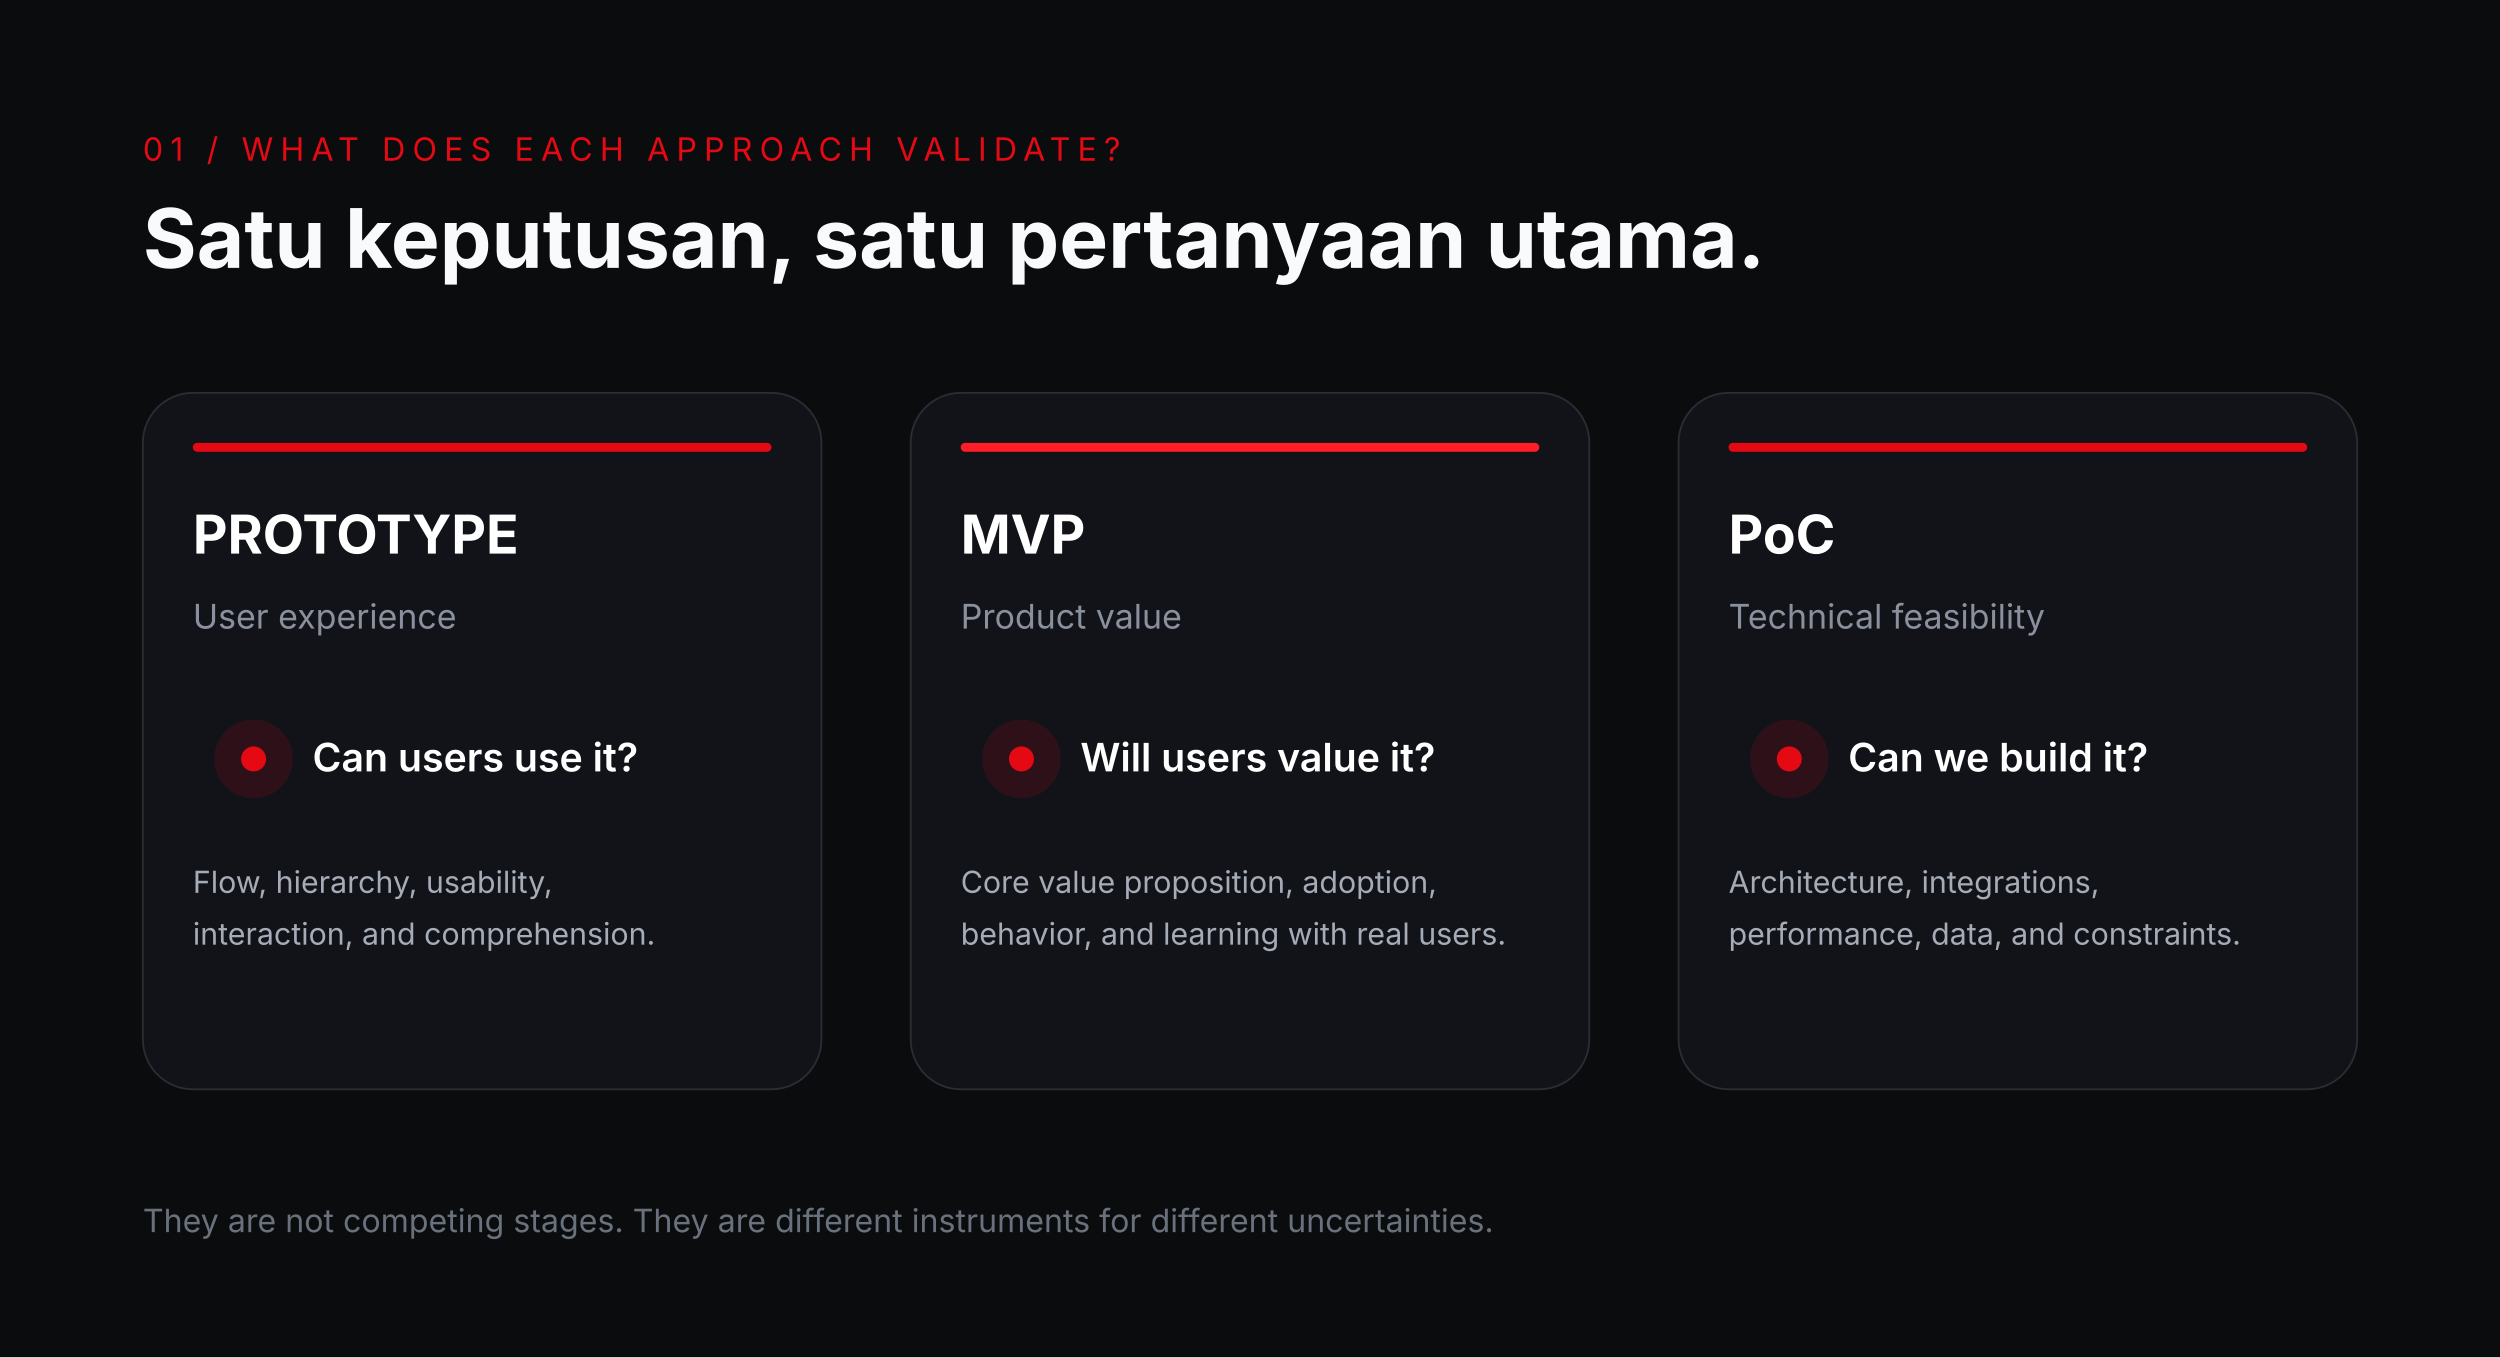
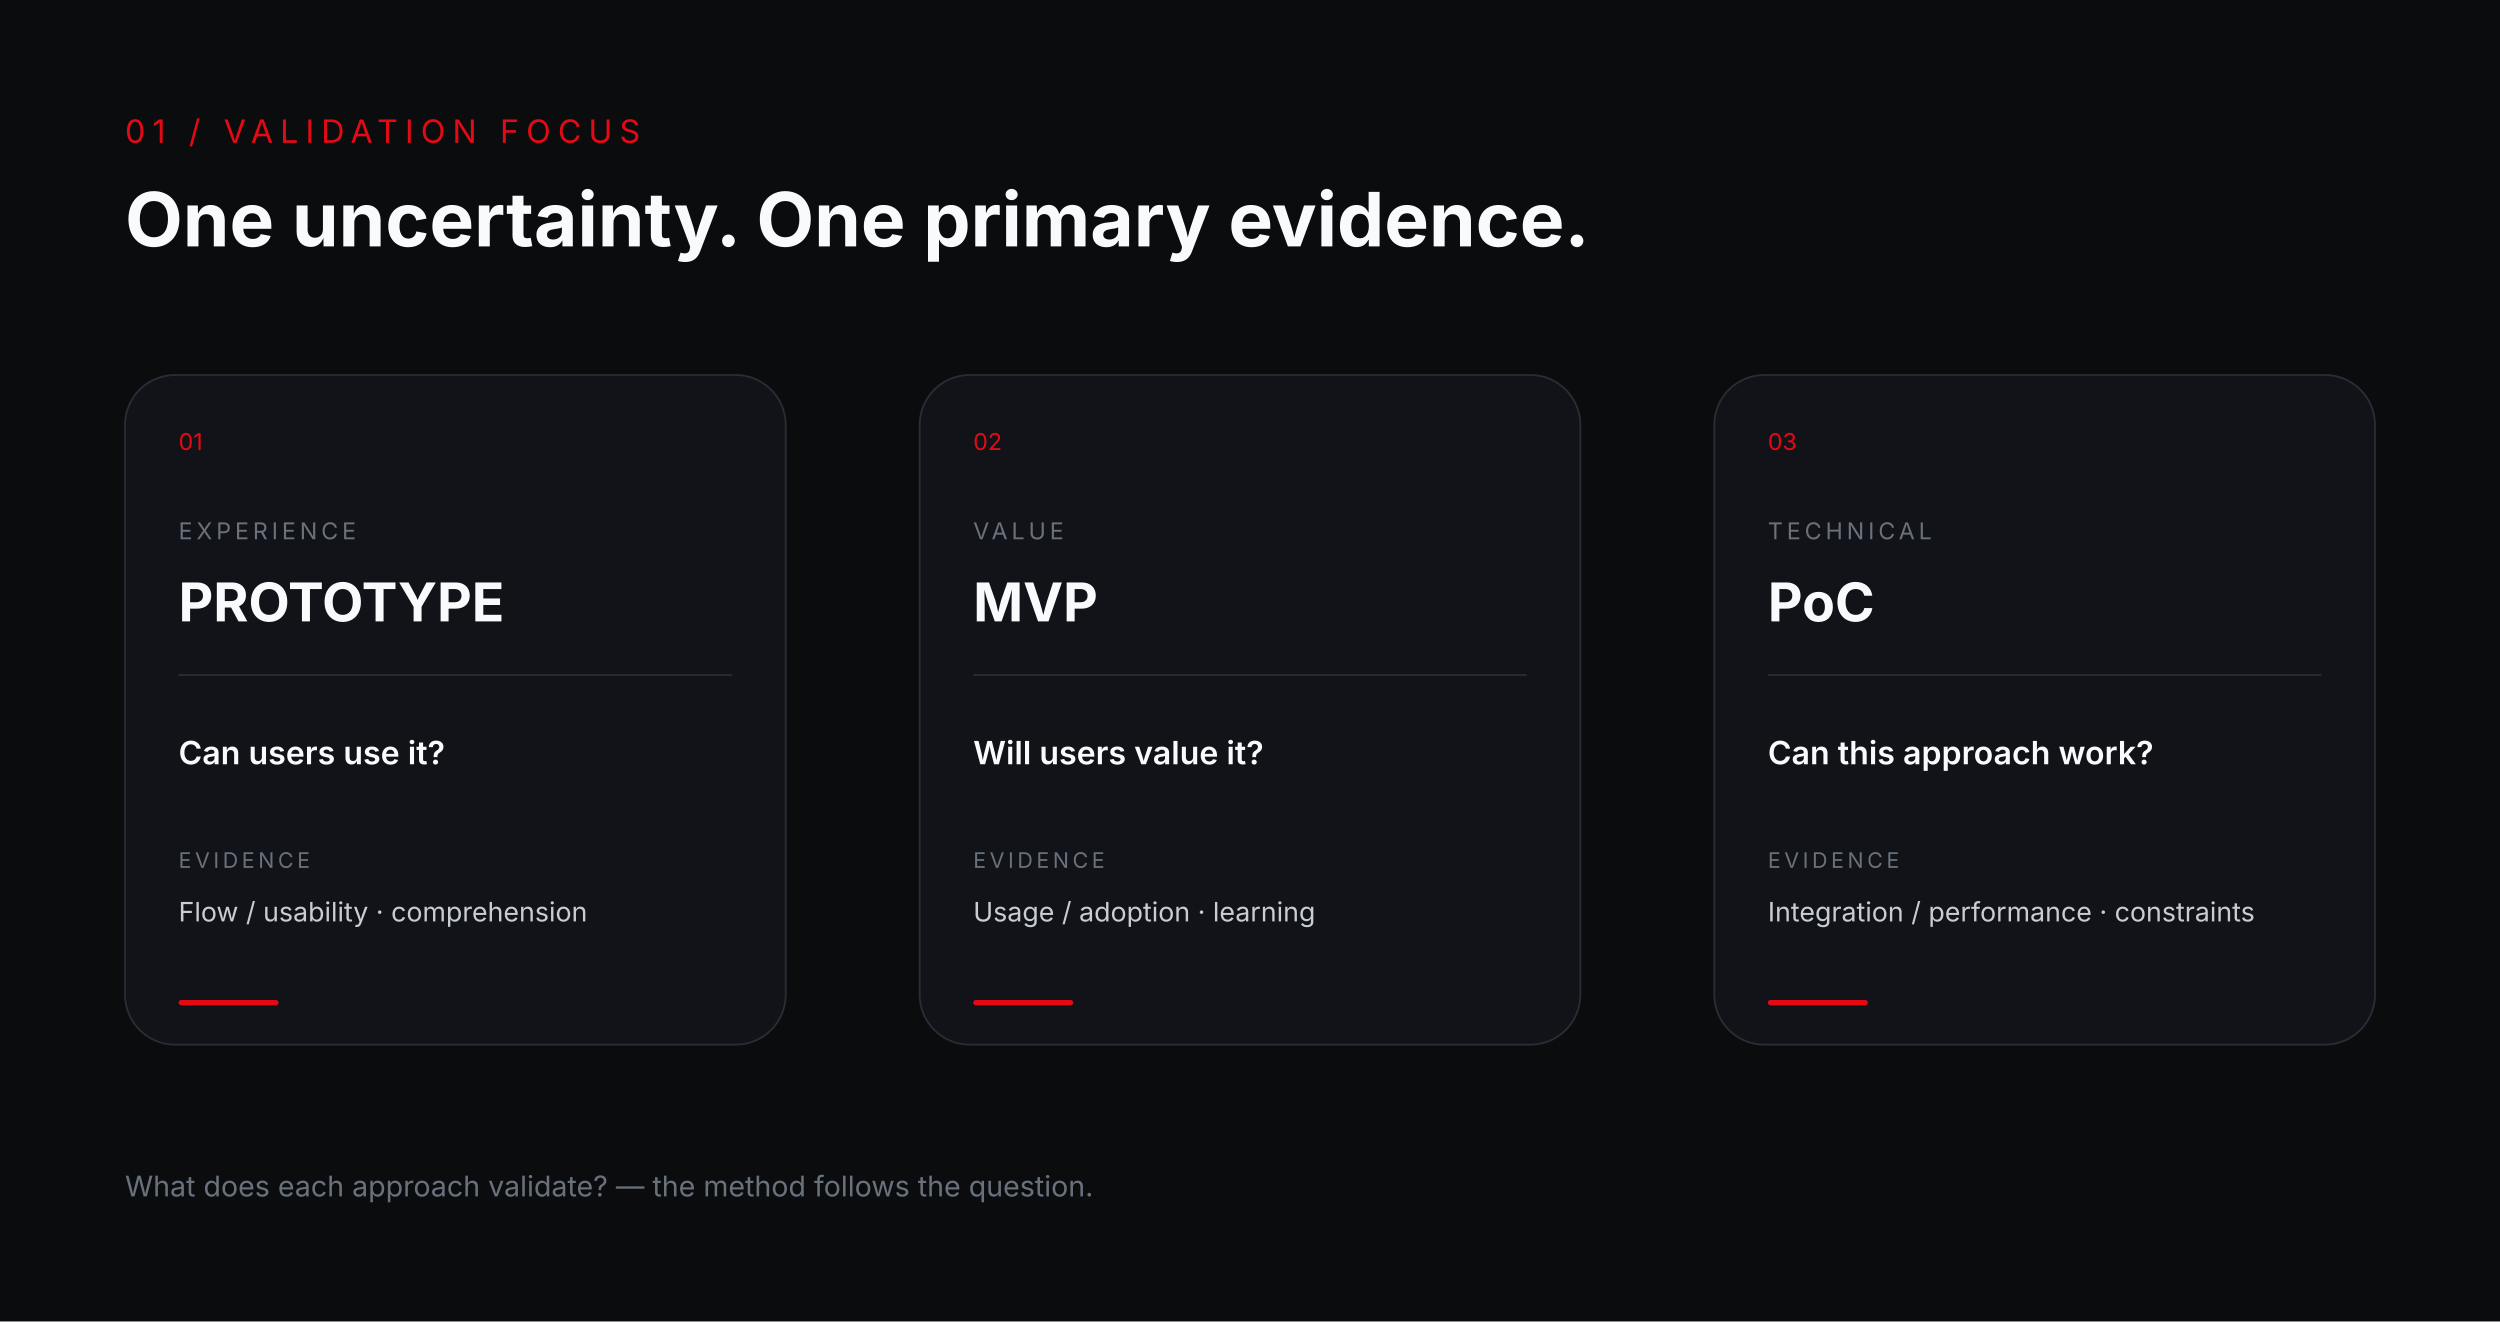
- <svg xmlns="http://www.w3.org/2000/svg" viewBox="0 0 1400 760" role="img" aria-labelledby="title desc">
-   <rect width="1400" height="760" fill="#0B0C0E" />
-   <g font-family="Inter,Arial,sans-serif">
-     <text x="80" y="90" font-size="18" letter-spacing="4" fill="#E50914">01 / WHAT DOES EACH APPROACH VALIDATE?</text>
-     <text x="80" y="150" font-size="46" font-weight="700" fill="#F8FAFC">Satu keputusan, satu pertanyaan utama.</text>
-     <g transform="translate(80 220)">
-       <rect width="380" height="390" rx="28" fill="#111318" stroke="#2A2D34" />
-       <rect x="28" y="28" width="324" height="5" rx="2.5" fill="#E50914" />
-       <text x="28" y="90" font-size="30" font-weight="700" fill="#fff">PROTOTYPE</text>
-       <text x="28" y="132" font-size="19" fill="#8A909D">User experience</text>
-       <circle cx="62" cy="205" r="22" fill="#E50914" opacity=".14" />
-       <circle cx="62" cy="205" r="7" fill="#E50914" />
-       <text x="95" y="212" font-size="22" font-weight="600" fill="#fff">Can users use it?</text>
-       <text x="28" y="280" font-size="17" fill="#A6ACB7">Flow, hierarchy, usability,</text>
-       <text x="28" y="309" font-size="17" fill="#A6ACB7">interaction, and comprehension.</text>
-     </g>
-     <g transform="translate(510 220)">
-       <rect width="380" height="390" rx="28" fill="#111318" stroke="#2A2D34" />
-       <rect x="28" y="28" width="324" height="5" rx="2.5" fill="#FF1E27" />
-       <text x="28" y="90" font-size="30" font-weight="700" fill="#fff">MVP</text>
-       <text x="28" y="132" font-size="19" fill="#8A909D">Product value</text>
-       <circle cx="62" cy="205" r="22" fill="#E50914" opacity=".14" />
-       <circle cx="62" cy="205" r="7" fill="#E50914" />
-       <text x="95" y="212" font-size="22" font-weight="600" fill="#fff">Will users value it?</text>
-       <text x="28" y="280" font-size="17" fill="#A6ACB7">Core value proposition, adoption,</text>
-       <text x="28" y="309" font-size="17" fill="#A6ACB7">behavior, and learning with real users.</text>
-     </g>
-     <g transform="translate(940 220)">
-       <rect width="380" height="390" rx="28" fill="#111318" stroke="#2A2D34" />
-       <rect x="28" y="28" width="324" height="5" rx="2.5" fill="#E50914" />
-       <text x="28" y="90" font-size="30" font-weight="700" fill="#fff">PoC</text>
-       <text x="28" y="132" font-size="19" fill="#8A909D">Technical feasibility</text>
-       <circle cx="62" cy="205" r="22" fill="#E50914" opacity=".14" />
-       <circle cx="62" cy="205" r="7" fill="#E50914" />
-       <text x="95" y="212" font-size="22" font-weight="600" fill="#fff">Can we build it?</text>
-       <text x="28" y="280" font-size="17" fill="#A6ACB7">Architecture, integrations,</text>
-       <text x="28" y="309" font-size="17" fill="#A6ACB7">performance, data, and constraints.</text>
-     </g>
-     <text x="80" y="690" font-size="18" fill="#69717D">They are not competing stages. They are different instruments for different uncertainties.</text>
+ <svg xmlns="http://www.w3.org/2000/svg" viewBox="0 0 1400 740" role="img" aria-labelledby="title desc">
+   <rect width="1400" height="740" fill="#0B0C0E" />
+   <style>text{font-family:Inter,Arial,sans-serif}</style>
+   <text x="70" y="80" font-size="18" letter-spacing="4" fill="#E50914">01 / VALIDATION FOCUS</text>
+   <text x="70" y="138" font-size="42" font-weight="700" fill="#F8FAFC">One uncertainty. One primary evidence.</text>
+   <g transform="translate(70 210)">
+     <rect width="370" height="375" rx="28" fill="#111318" stroke="#2A2D34" />
+     <text x="30" y="42" font-size="13" fill="#E50914">01</text>
+     <text x="30" y="92" font-size="13" letter-spacing="2.2" fill="#69717D">EXPERIENCE</text>
+     <text x="30" y="138" font-size="30" font-weight="700" fill="#F8FAFC">PROTOTYPE</text>
+     <line x1="30" y1="168" x2="340" y2="168" stroke="#2A2D34" />
+     <text x="30" y="218" font-size="18" font-weight="600" fill="#F8FAFC">Can users use it?</text>
+     <text x="30" y="276" font-size="12" letter-spacing="2" fill="#69717D">EVIDENCE</text>
+     <text x="30" y="306" font-size="15" fill="#C7CCD5">Flow / usability · comprehension</text>
+     <rect x="30" y="350" width="56" height="3" rx="1.5" fill="#E50914" />
  </g>
+   <g transform="translate(515 210)">
+     <rect width="370" height="375" rx="28" fill="#111318" stroke="#2A2D34" />
+     <text x="30" y="42" font-size="13" fill="#E50914">02</text>
+     <text x="30" y="92" font-size="13" letter-spacing="2.2" fill="#69717D">VALUE</text>
+     <text x="30" y="138" font-size="30" font-weight="700" fill="#F8FAFC">MVP</text>
+     <line x1="30" y1="168" x2="340" y2="168" stroke="#2A2D34" />
+     <text x="30" y="218" font-size="18" font-weight="600" fill="#F8FAFC">Will users value it?</text>
+     <text x="30" y="276" font-size="12" letter-spacing="2" fill="#69717D">EVIDENCE</text>
+     <text x="30" y="306" font-size="15" fill="#C7CCD5">Usage / adoption · learning</text>
+     <rect x="30" y="350" width="56" height="3" rx="1.5" fill="#E50914" />
+   </g>
+   <g transform="translate(960 210)">
+     <rect width="370" height="375" rx="28" fill="#111318" stroke="#2A2D34" />
+     <text x="30" y="42" font-size="13" fill="#E50914">03</text>
+     <text x="30" y="92" font-size="13" letter-spacing="2.2" fill="#69717D">TECHNICAL</text>
+     <text x="30" y="138" font-size="30" font-weight="700" fill="#F8FAFC">PoC</text>
+     <line x1="30" y1="168" x2="340" y2="168" stroke="#2A2D34" />
+     <text x="30" y="218" font-size="18" font-weight="600" fill="#F8FAFC">Can this approach work?</text>
+     <text x="30" y="276" font-size="12" letter-spacing="2" fill="#69717D">EVIDENCE</text>
+     <text x="30" y="306" font-size="15" fill="#C7CCD5">Integration / performance · constraints</text>
+     <rect x="30" y="350" width="56" height="3" rx="1.5" fill="#E50914" />
+   </g>
+   <text x="70" y="670" font-size="16" fill="#69717D">What does each approach validate? — the method follows the question.</text>
</svg>
